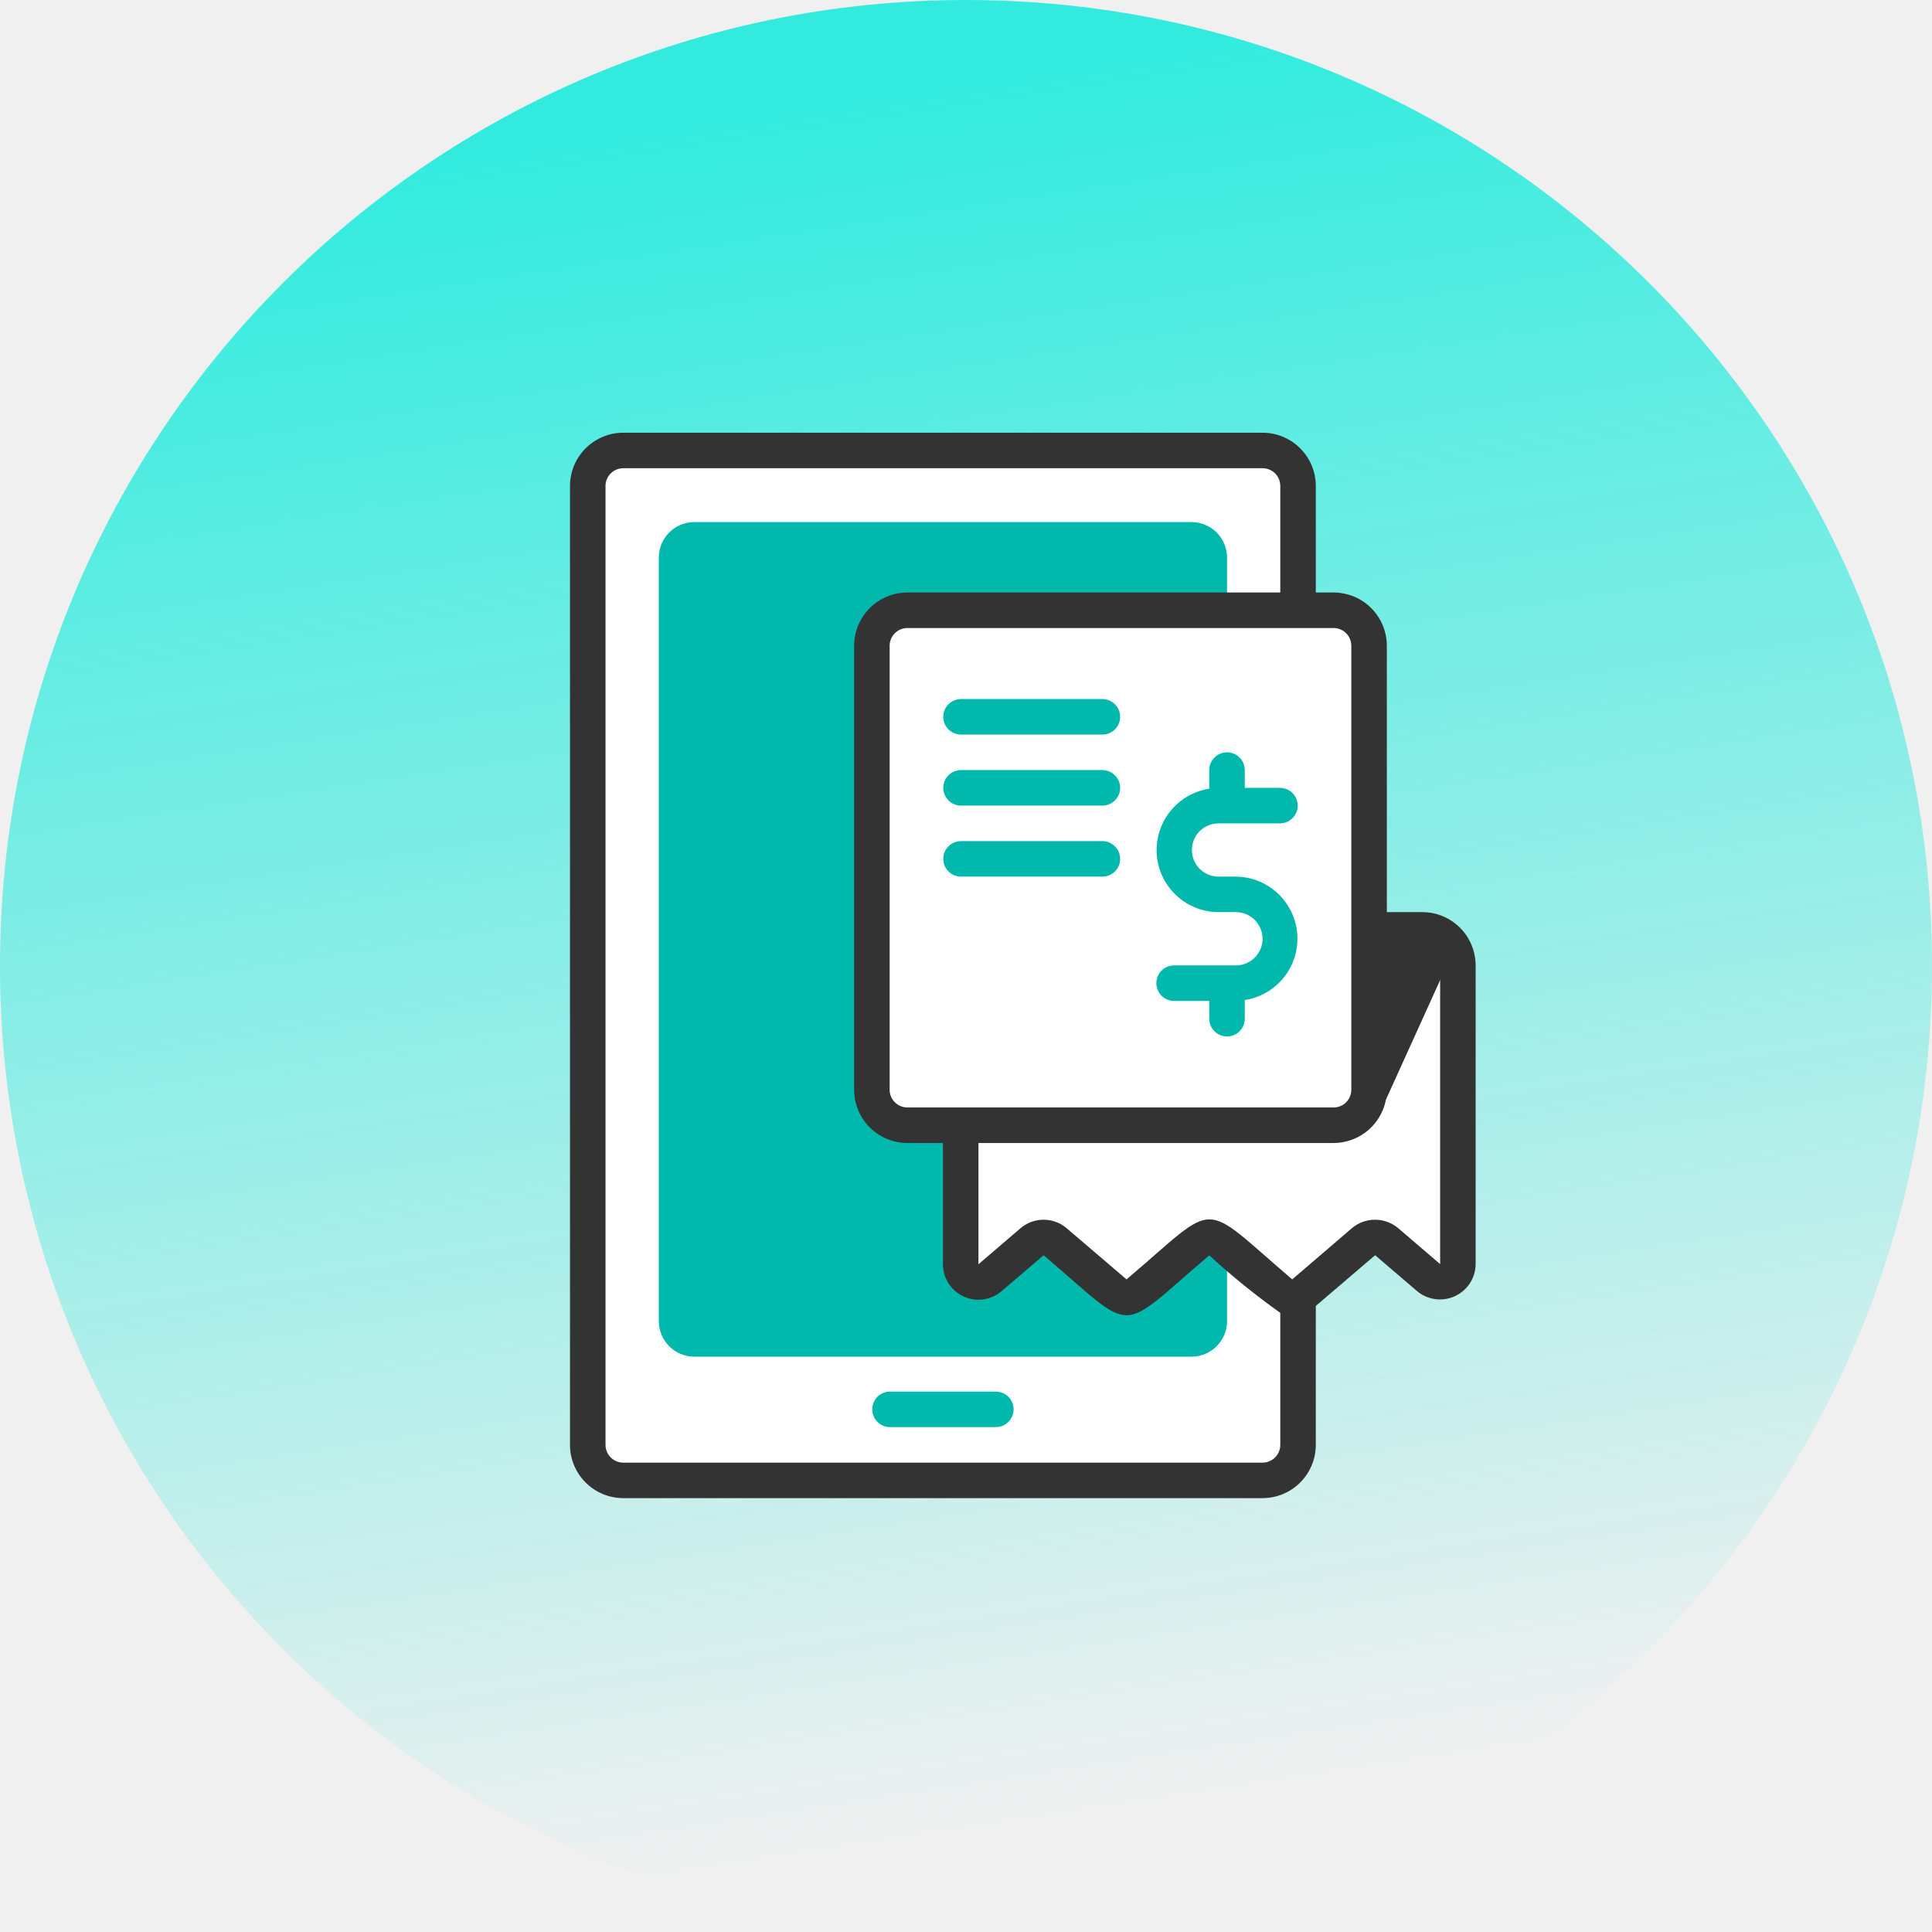
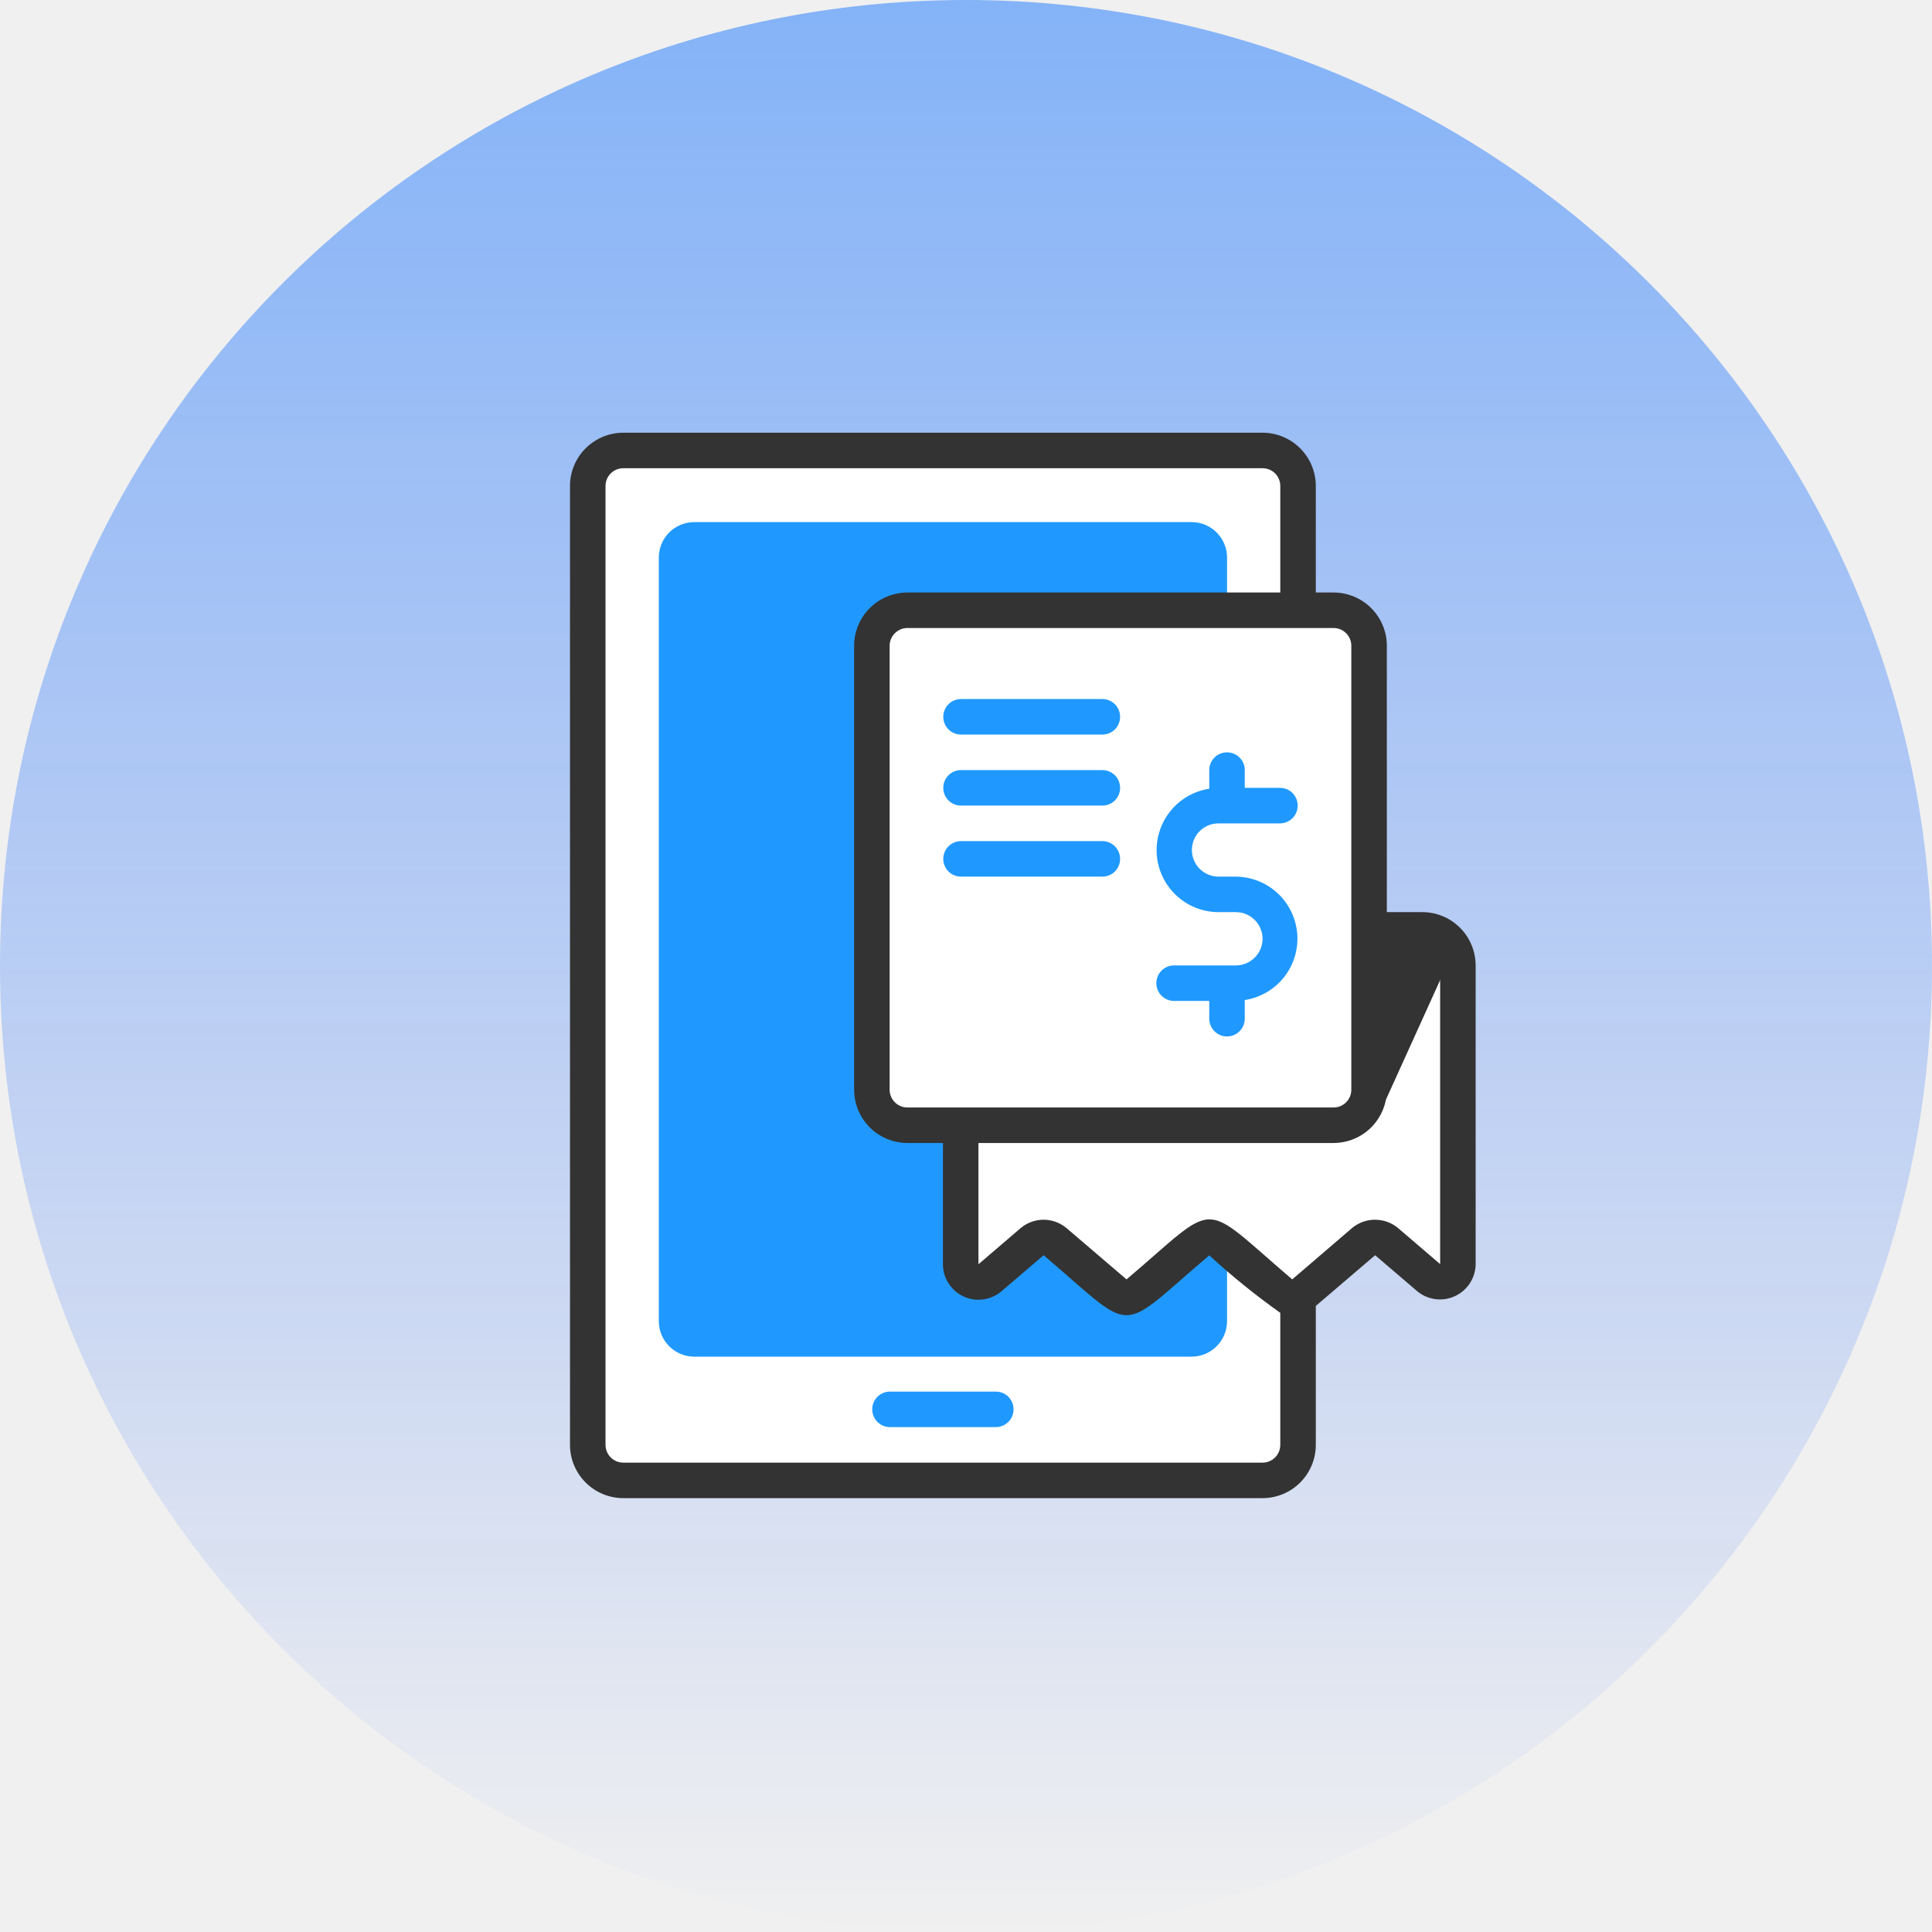
<svg xmlns="http://www.w3.org/2000/svg" width="34" height="34" viewBox="0 0 34 34" fill="none">
-   <path d="M17 2.32851e-06C7.611 1.50771e-06 -1.50771e-06 7.611 -2.32851e-06 17C-3.14931e-06 26.389 7.611 34 17 34C26.389 34 34 26.389 34 17C34 7.611 26.389 3.14931e-06 17 2.32851e-06Z" fill="url(#paint0_linear_3911_704)" fill-opacity="0.8" />
+   <path d="M17 2.32851e-06C7.611 1.50771e-06 -1.50771e-06 7.611 -2.32851e-06 17C-3.14931e-06 26.389 7.611 34 17 34C26.389 34 34 26.389 34 17C34 7.611 26.389 3.14931e-06 17 2.32851e-06Z" fill="url(#paint0_linear_4903_948)" />
  <path d="M22.219 7.938H10.969C10.624 7.938 10.344 8.217 10.344 8.562V25.438C10.344 25.783 10.624 26.062 10.969 26.062H22.219C22.564 26.062 22.844 25.783 22.844 25.438V8.562C22.844 8.217 22.564 7.938 22.219 7.938Z" fill="white" />
-   <path d="M20.969 9.188H12.219C11.874 9.188 11.594 9.467 11.594 9.812V23.25C11.594 23.595 11.874 23.875 12.219 23.875H20.969C21.314 23.875 21.594 23.595 21.594 23.25V9.812C21.594 9.467 21.314 9.188 20.969 9.188Z" fill="#00B9AC" />
+   <path d="M20.969 9.188H12.219C11.874 9.188 11.594 9.467 11.594 9.812V23.25C11.594 23.595 11.874 23.875 12.219 23.875H20.969C21.314 23.875 21.594 23.595 21.594 23.25V9.812C21.594 9.467 21.314 9.188 20.969 9.188Z" fill="#1F99FF" />
  <path d="M25.656 17V22.259C25.656 22.319 25.639 22.377 25.607 22.428C25.574 22.478 25.528 22.517 25.474 22.542C25.419 22.567 25.359 22.576 25.3 22.567C25.241 22.558 25.186 22.533 25.141 22.494L24.403 21.863C24.346 21.814 24.273 21.788 24.198 21.788C24.123 21.788 24.051 21.814 23.994 21.863L22.944 22.762C22.887 22.811 22.815 22.837 22.741 22.837C22.666 22.837 22.594 22.811 22.538 22.762L21.488 21.863C21.431 21.814 21.359 21.788 21.284 21.788C21.21 21.788 21.138 21.814 21.081 21.863L20.028 22.762C19.971 22.811 19.899 22.837 19.825 22.837C19.75 22.837 19.678 22.811 19.622 22.762L18.569 21.863C18.512 21.814 18.44 21.788 18.366 21.788C18.291 21.788 18.219 21.814 18.163 21.863L17.422 22.497C17.376 22.535 17.321 22.56 17.262 22.568C17.203 22.576 17.142 22.567 17.088 22.542C17.034 22.517 16.988 22.478 16.956 22.427C16.924 22.377 16.907 22.319 16.906 22.259V17C16.907 16.834 16.973 16.676 17.09 16.559C17.207 16.442 17.366 16.375 17.531 16.375H25.031C25.113 16.375 25.195 16.39 25.271 16.422C25.347 16.453 25.416 16.499 25.474 16.557C25.532 16.615 25.578 16.684 25.61 16.76C25.641 16.836 25.657 16.918 25.656 17Z" fill="white" />
  <path d="M25.587 16.712L24.391 19.35H16.906V17C16.907 16.834 16.973 16.676 17.09 16.559C17.207 16.442 17.366 16.375 17.531 16.375H25.031C25.146 16.375 25.258 16.407 25.356 16.467C25.454 16.526 25.534 16.611 25.587 16.712Z" fill="#333333" />
  <path d="M23.469 10.75H15.969C15.624 10.75 15.344 11.03 15.344 11.375V19.188C15.344 19.533 15.624 19.812 15.969 19.812H23.469C23.814 19.812 24.094 19.533 24.094 19.188V11.375C24.094 11.03 23.814 10.75 23.469 10.75Z" fill="white" />
  <path d="M25.031 16.052H24.406V11.365C24.406 11.116 24.307 10.878 24.131 10.702C23.956 10.526 23.717 10.428 23.469 10.427H23.156V8.552C23.156 8.304 23.057 8.065 22.881 7.89C22.706 7.714 22.467 7.615 22.219 7.615H10.969C10.72 7.615 10.482 7.714 10.306 7.89C10.13 8.065 10.031 8.304 10.031 8.552V25.427C10.031 25.676 10.13 25.914 10.306 26.09C10.482 26.266 10.72 26.364 10.969 26.365H22.219C22.467 26.364 22.706 26.266 22.881 26.09C23.057 25.914 23.156 25.676 23.156 25.427V22.982L24.2 22.09L24.937 22.72C25.027 22.797 25.138 22.846 25.256 22.862C25.374 22.878 25.494 22.861 25.602 22.811C25.71 22.762 25.802 22.683 25.867 22.584C25.932 22.484 25.967 22.368 25.969 22.249L25.969 16.99C25.968 16.741 25.87 16.503 25.694 16.327C25.518 16.151 25.28 16.052 25.031 16.052ZM23.469 11.052C23.552 11.052 23.631 11.085 23.69 11.144C23.748 11.203 23.781 11.282 23.781 11.365V19.177C23.781 19.26 23.748 19.34 23.69 19.398C23.631 19.457 23.552 19.49 23.469 19.49H15.969C15.886 19.49 15.806 19.457 15.748 19.398C15.689 19.34 15.656 19.26 15.656 19.177V11.365C15.656 11.282 15.689 11.203 15.748 11.144C15.806 11.085 15.886 11.052 15.969 11.052H23.469ZM22.531 25.427C22.531 25.51 22.498 25.59 22.44 25.648C22.381 25.707 22.302 25.74 22.219 25.74H10.969C10.886 25.74 10.806 25.707 10.748 25.648C10.689 25.59 10.656 25.51 10.656 25.427V8.552C10.656 8.469 10.689 8.39 10.748 8.331C10.806 8.273 10.886 8.24 10.969 8.24H22.219C22.302 8.24 22.381 8.273 22.44 8.331C22.498 8.39 22.531 8.469 22.531 8.552V10.427H15.969C15.72 10.428 15.482 10.526 15.306 10.702C15.13 10.878 15.031 11.116 15.031 11.365V19.177C15.031 19.426 15.13 19.664 15.306 19.84C15.482 20.016 15.72 20.114 15.969 20.115H16.594V22.249C16.594 22.369 16.628 22.485 16.693 22.586C16.758 22.686 16.849 22.766 16.958 22.816C17.066 22.866 17.187 22.884 17.305 22.867C17.423 22.851 17.534 22.801 17.625 22.724L18.366 22.09C20.023 23.497 19.627 23.497 21.281 22.092C21.676 22.455 22.094 22.793 22.531 23.104V25.427ZM25.344 22.246L24.605 21.613C24.491 21.517 24.346 21.465 24.197 21.465C24.048 21.465 23.904 21.518 23.79 21.615L22.741 22.515C21.083 21.101 21.48 21.113 19.825 22.515L18.773 21.616C18.66 21.519 18.516 21.465 18.366 21.465C18.217 21.465 18.073 21.518 17.959 21.615L17.219 22.249V20.115H23.469C23.717 20.114 23.956 20.016 24.131 19.84C24.307 19.664 24.406 19.426 24.406 19.177V16.677H25.031C25.114 16.677 25.194 16.71 25.252 16.769C25.311 16.828 25.344 16.907 25.344 16.99V22.246Z" fill="#333333" />
-   <path d="M15.656 25.115H17.531C17.613 25.113 17.691 25.079 17.748 25.021C17.806 24.963 17.838 24.884 17.838 24.802C17.838 24.72 17.806 24.642 17.748 24.583C17.691 24.525 17.613 24.491 17.531 24.49H15.656C15.574 24.491 15.496 24.525 15.439 24.583C15.382 24.642 15.35 24.72 15.35 24.802C15.35 24.884 15.382 24.963 15.439 25.021C15.496 25.079 15.574 25.113 15.656 25.115Z" fill="#00B9AC" />
-   <path d="M21.437 14.49H22.531C22.613 14.488 22.691 14.454 22.748 14.396C22.806 14.338 22.838 14.259 22.838 14.177C22.838 14.095 22.805 14.017 22.748 13.958C22.691 13.9 22.613 13.866 22.531 13.865H21.906V13.552C21.906 13.469 21.873 13.39 21.815 13.331C21.756 13.273 21.677 13.24 21.594 13.24C21.511 13.24 21.431 13.273 21.373 13.331C21.314 13.39 21.281 13.469 21.281 13.552V13.88C21.01 13.922 20.764 14.064 20.593 14.279C20.422 14.493 20.338 14.765 20.357 15.039C20.377 15.312 20.499 15.569 20.699 15.756C20.899 15.944 21.163 16.05 21.438 16.052H21.75C21.874 16.052 21.994 16.102 22.081 16.189C22.169 16.277 22.219 16.397 22.219 16.521C22.219 16.645 22.169 16.765 22.081 16.852C21.994 16.94 21.874 16.99 21.75 16.99H20.656C20.574 16.991 20.496 17.025 20.439 17.083C20.382 17.142 20.35 17.22 20.35 17.302C20.35 17.384 20.382 17.463 20.439 17.521C20.496 17.579 20.574 17.613 20.656 17.615H21.281V17.927C21.281 18.01 21.314 18.09 21.373 18.148C21.431 18.207 21.511 18.24 21.594 18.24C21.677 18.24 21.756 18.207 21.815 18.148C21.873 18.09 21.906 18.01 21.906 17.927V17.599C22.177 17.557 22.423 17.415 22.594 17.201C22.765 16.986 22.85 16.715 22.83 16.441C22.81 16.167 22.688 15.911 22.488 15.723C22.288 15.535 22.024 15.43 21.75 15.427H21.437C21.314 15.425 21.197 15.375 21.11 15.288C21.024 15.2 20.976 15.082 20.976 14.959C20.976 14.835 21.024 14.717 21.11 14.629C21.197 14.542 21.314 14.492 21.437 14.49Z" fill="#00B9AC" />
-   <path d="M19.406 12.302H16.906C16.824 12.304 16.746 12.338 16.689 12.396C16.632 12.454 16.6 12.533 16.6 12.615C16.6 12.697 16.632 12.775 16.689 12.834C16.746 12.892 16.824 12.926 16.906 12.927H19.406C19.488 12.926 19.566 12.892 19.623 12.834C19.681 12.775 19.713 12.697 19.713 12.615C19.713 12.533 19.681 12.454 19.623 12.396C19.566 12.338 19.488 12.304 19.406 12.302Z" fill="#00B9AC" />
-   <path d="M19.406 13.552H16.906C16.824 13.554 16.746 13.588 16.689 13.646C16.632 13.704 16.6 13.783 16.6 13.865C16.6 13.947 16.632 14.025 16.689 14.084C16.746 14.142 16.824 14.176 16.906 14.177H19.406C19.488 14.176 19.566 14.142 19.623 14.084C19.681 14.025 19.713 13.947 19.713 13.865C19.713 13.783 19.681 13.704 19.623 13.646C19.566 13.588 19.488 13.554 19.406 13.552Z" fill="#00B9AC" />
-   <path d="M19.406 14.802H16.906C16.824 14.804 16.746 14.838 16.689 14.896C16.632 14.954 16.6 15.033 16.6 15.115C16.6 15.197 16.632 15.275 16.689 15.334C16.746 15.392 16.824 15.426 16.906 15.427H19.406C19.488 15.426 19.566 15.392 19.623 15.334C19.681 15.275 19.713 15.197 19.713 15.115C19.713 15.033 19.681 14.954 19.623 14.896C19.566 14.838 19.488 14.804 19.406 14.802Z" fill="#00B9AC" />
+   <path d="M15.656 25.115H17.531C17.613 25.113 17.691 25.079 17.748 25.021C17.805 24.963 17.837 24.884 17.837 24.802C17.837 24.72 17.805 24.642 17.748 24.583C17.691 24.525 17.613 24.491 17.531 24.49H15.656C15.574 24.491 15.496 24.525 15.439 24.583C15.382 24.642 15.35 24.72 15.35 24.802C15.35 24.884 15.382 24.963 15.439 25.021C15.496 25.079 15.574 25.113 15.656 25.115Z" fill="#1F99FF" />
+   <path d="M21.437 14.49H22.531C22.613 14.488 22.691 14.454 22.748 14.396C22.805 14.338 22.837 14.259 22.837 14.177C22.837 14.095 22.805 14.017 22.748 13.958C22.691 13.9 22.613 13.866 22.531 13.865H21.906V13.552C21.906 13.469 21.873 13.39 21.814 13.331C21.756 13.273 21.676 13.24 21.594 13.24C21.511 13.24 21.431 13.273 21.373 13.331C21.314 13.39 21.281 13.469 21.281 13.552V13.88C21.01 13.922 20.764 14.064 20.593 14.279C20.422 14.493 20.338 14.765 20.357 15.039C20.377 15.312 20.499 15.569 20.699 15.756C20.899 15.944 21.163 16.05 21.437 16.052H21.75C21.874 16.052 21.993 16.102 22.081 16.189C22.169 16.277 22.219 16.397 22.219 16.521C22.219 16.645 22.169 16.765 22.081 16.852C21.993 16.94 21.874 16.99 21.75 16.99H20.656C20.574 16.991 20.496 17.025 20.439 17.083C20.382 17.142 20.35 17.22 20.35 17.302C20.35 17.384 20.382 17.463 20.439 17.521C20.496 17.579 20.574 17.613 20.656 17.615H21.281V17.927C21.281 18.01 21.314 18.09 21.373 18.148C21.431 18.207 21.511 18.24 21.594 18.24C21.676 18.24 21.756 18.207 21.814 18.148C21.873 18.09 21.906 18.01 21.906 17.927V17.599C22.177 17.557 22.423 17.415 22.594 17.201C22.765 16.986 22.849 16.715 22.83 16.441C22.81 16.167 22.688 15.911 22.488 15.723C22.288 15.535 22.024 15.43 21.75 15.427H21.437C21.314 15.425 21.197 15.375 21.11 15.288C21.024 15.2 20.975 15.082 20.975 14.959C20.975 14.835 21.024 14.717 21.11 14.629C21.197 14.542 21.314 14.492 21.437 14.49Z" fill="#1F99FF" />
+   <path d="M19.406 12.302H16.906C16.824 12.304 16.746 12.338 16.689 12.396C16.632 12.454 16.6 12.533 16.6 12.615C16.6 12.697 16.632 12.775 16.689 12.834C16.746 12.892 16.824 12.926 16.906 12.927H19.406C19.488 12.926 19.566 12.892 19.623 12.834C19.68 12.775 19.712 12.697 19.712 12.615C19.712 12.533 19.68 12.454 19.623 12.396C19.566 12.338 19.488 12.304 19.406 12.302Z" fill="#1F99FF" />
+   <path d="M19.406 13.552H16.906C16.824 13.554 16.746 13.588 16.689 13.646C16.632 13.704 16.6 13.783 16.6 13.865C16.6 13.947 16.632 14.025 16.689 14.084C16.746 14.142 16.824 14.176 16.906 14.177H19.406C19.488 14.176 19.566 14.142 19.623 14.084C19.68 14.025 19.712 13.947 19.712 13.865C19.712 13.783 19.68 13.704 19.623 13.646C19.566 13.588 19.488 13.554 19.406 13.552Z" fill="#1F99FF" />
+   <path d="M19.406 14.802H16.906C16.824 14.804 16.746 14.838 16.689 14.896C16.632 14.954 16.6 15.033 16.6 15.115C16.6 15.197 16.632 15.275 16.689 15.334C16.746 15.392 16.824 15.426 16.906 15.427H19.406C19.488 15.426 19.566 15.392 19.623 15.334C19.68 15.275 19.712 15.197 19.712 15.115C19.712 15.033 19.68 14.954 19.623 14.896C19.566 14.838 19.488 14.804 19.406 14.802Z" fill="#1F99FF" />
  <defs>
-     <linearGradient id="paint0_linear_3911_704" x1="17" y1="-7.65" x2="22.95" y2="31.45" gradientUnits="userSpaceOnUse">
-       <stop offset="0.224" stop-color="#03EADA" />
-       <stop offset="1" stop-color="#03EADA" stop-opacity="0" />
+     <linearGradient id="paint0_linear_4903_948" x1="17" y1="34" x2="17" y2="-34.797" gradientUnits="userSpaceOnUse">
+       <stop stop-color="#0D52FF" stop-opacity="0" />
+       <stop offset="1" stop-color="#1F99FF" />
    </linearGradient>
  </defs>
</svg>
